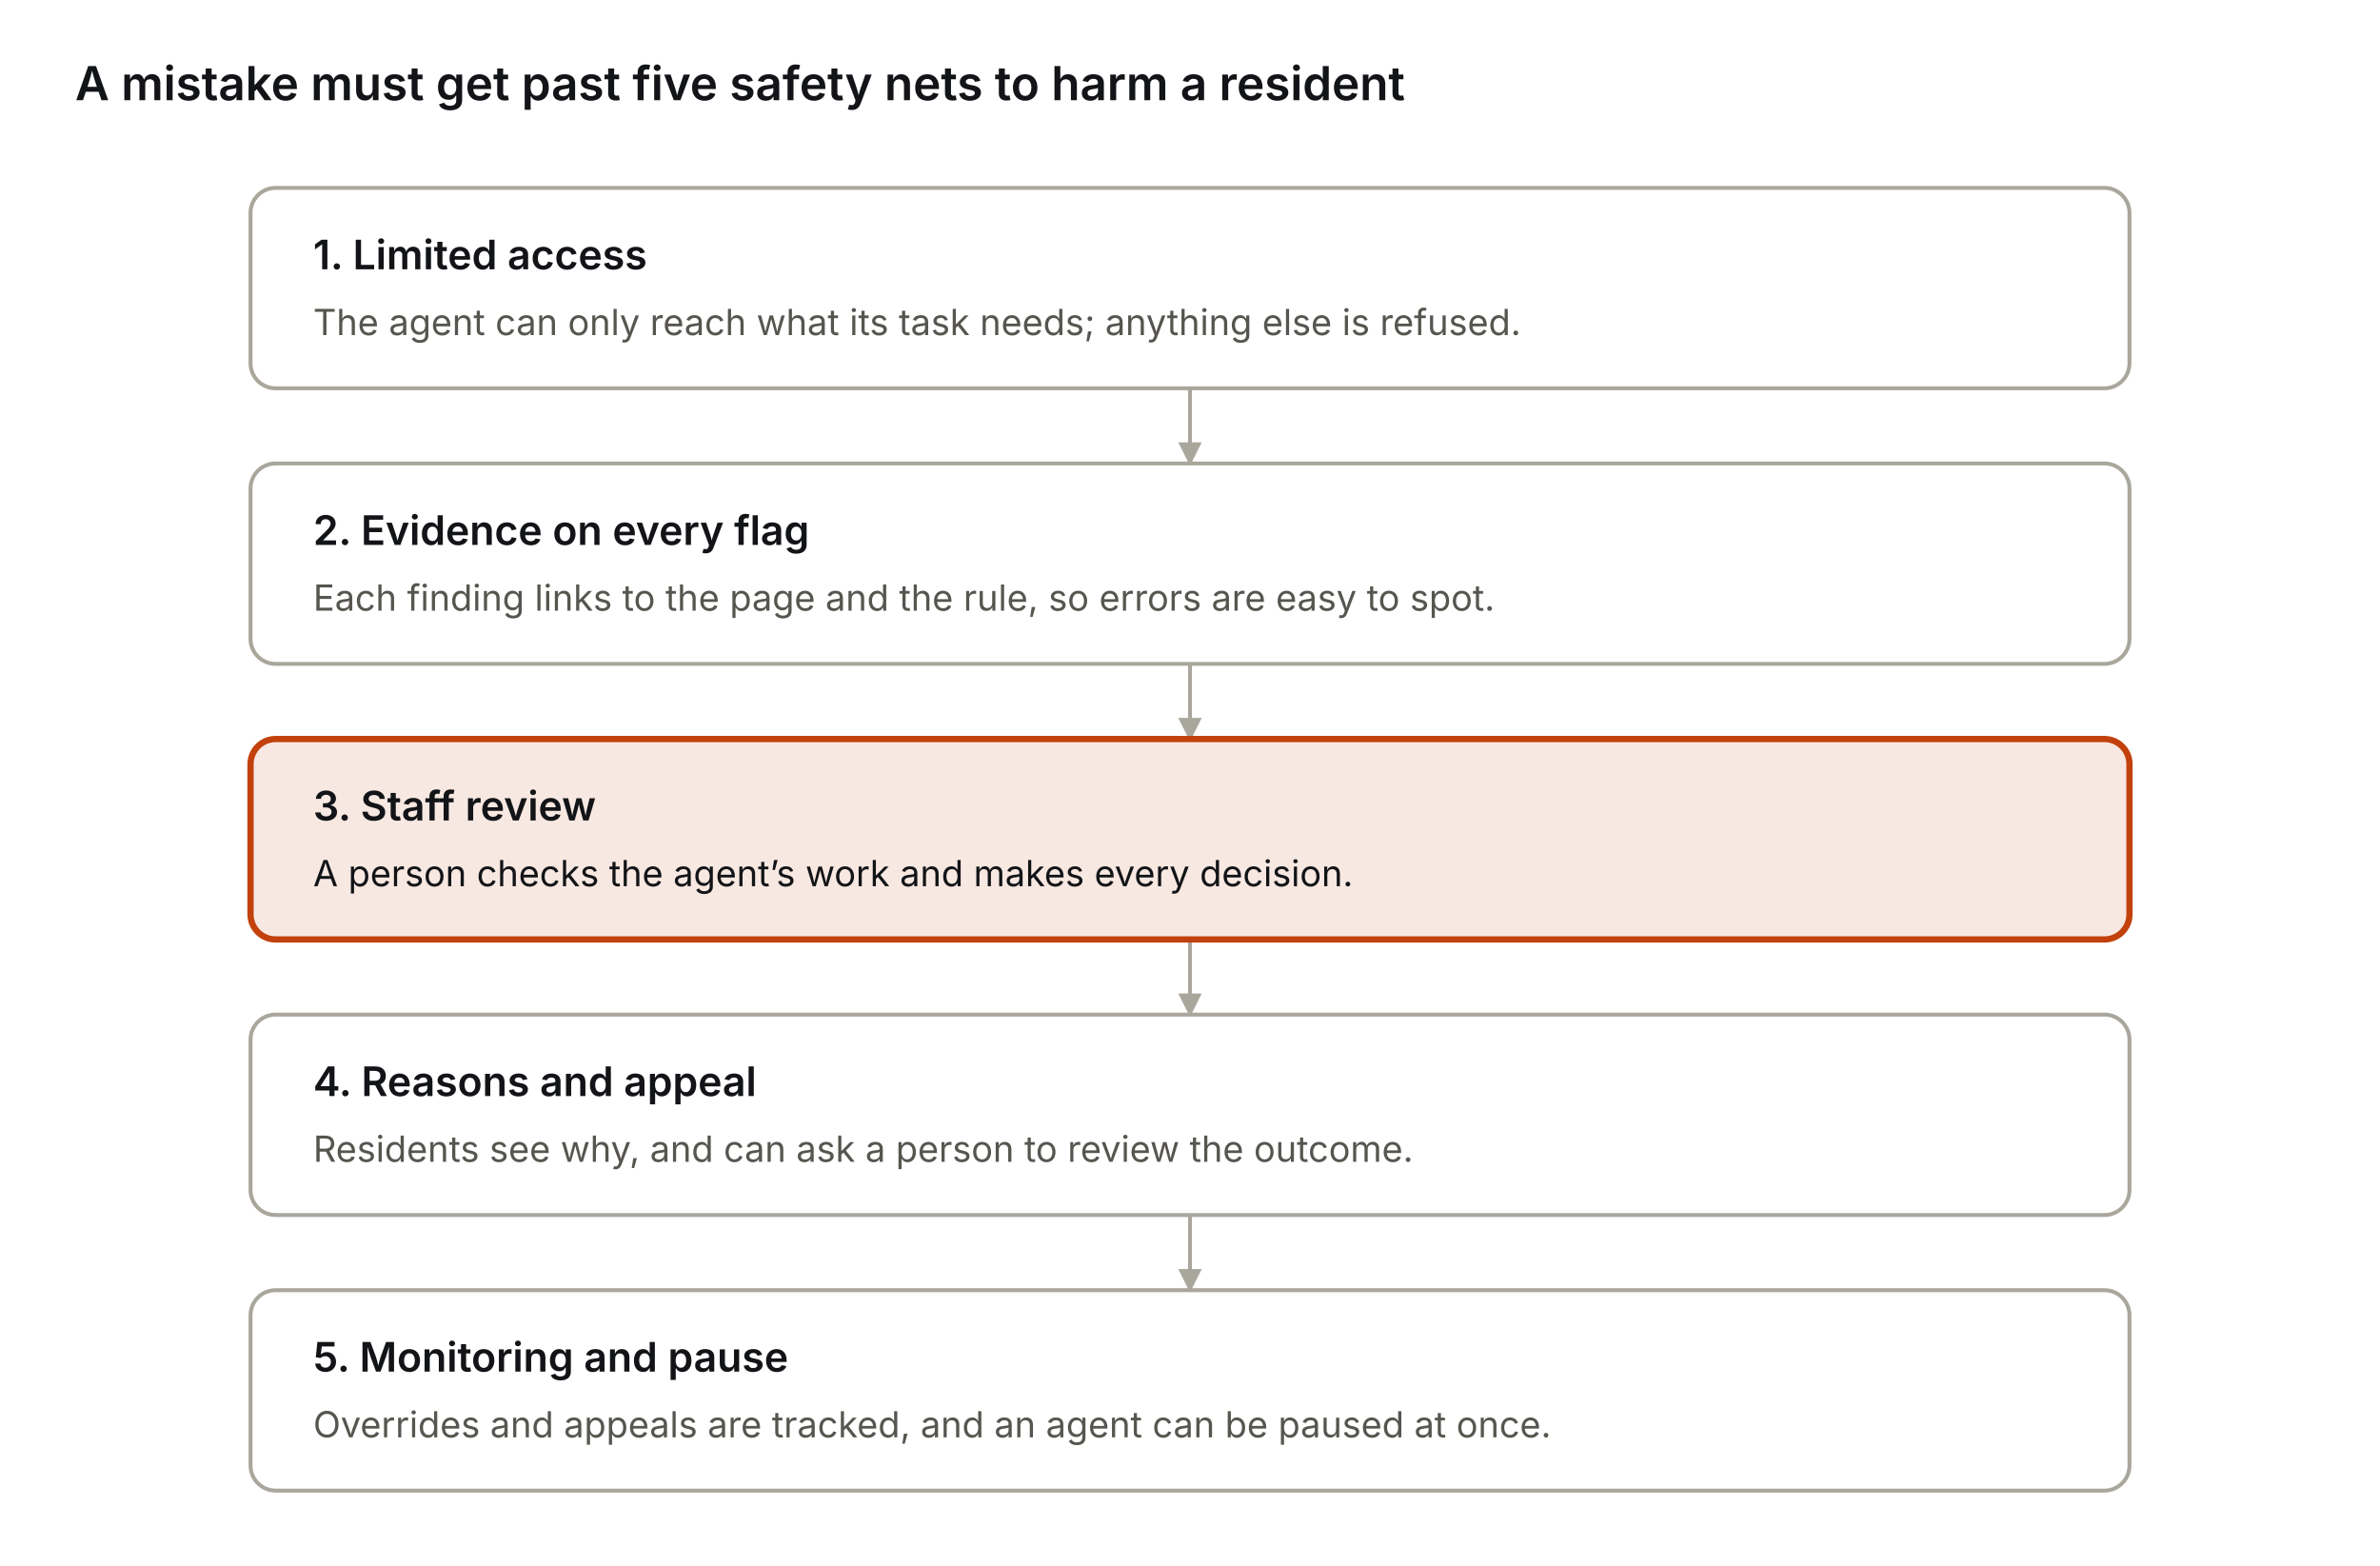
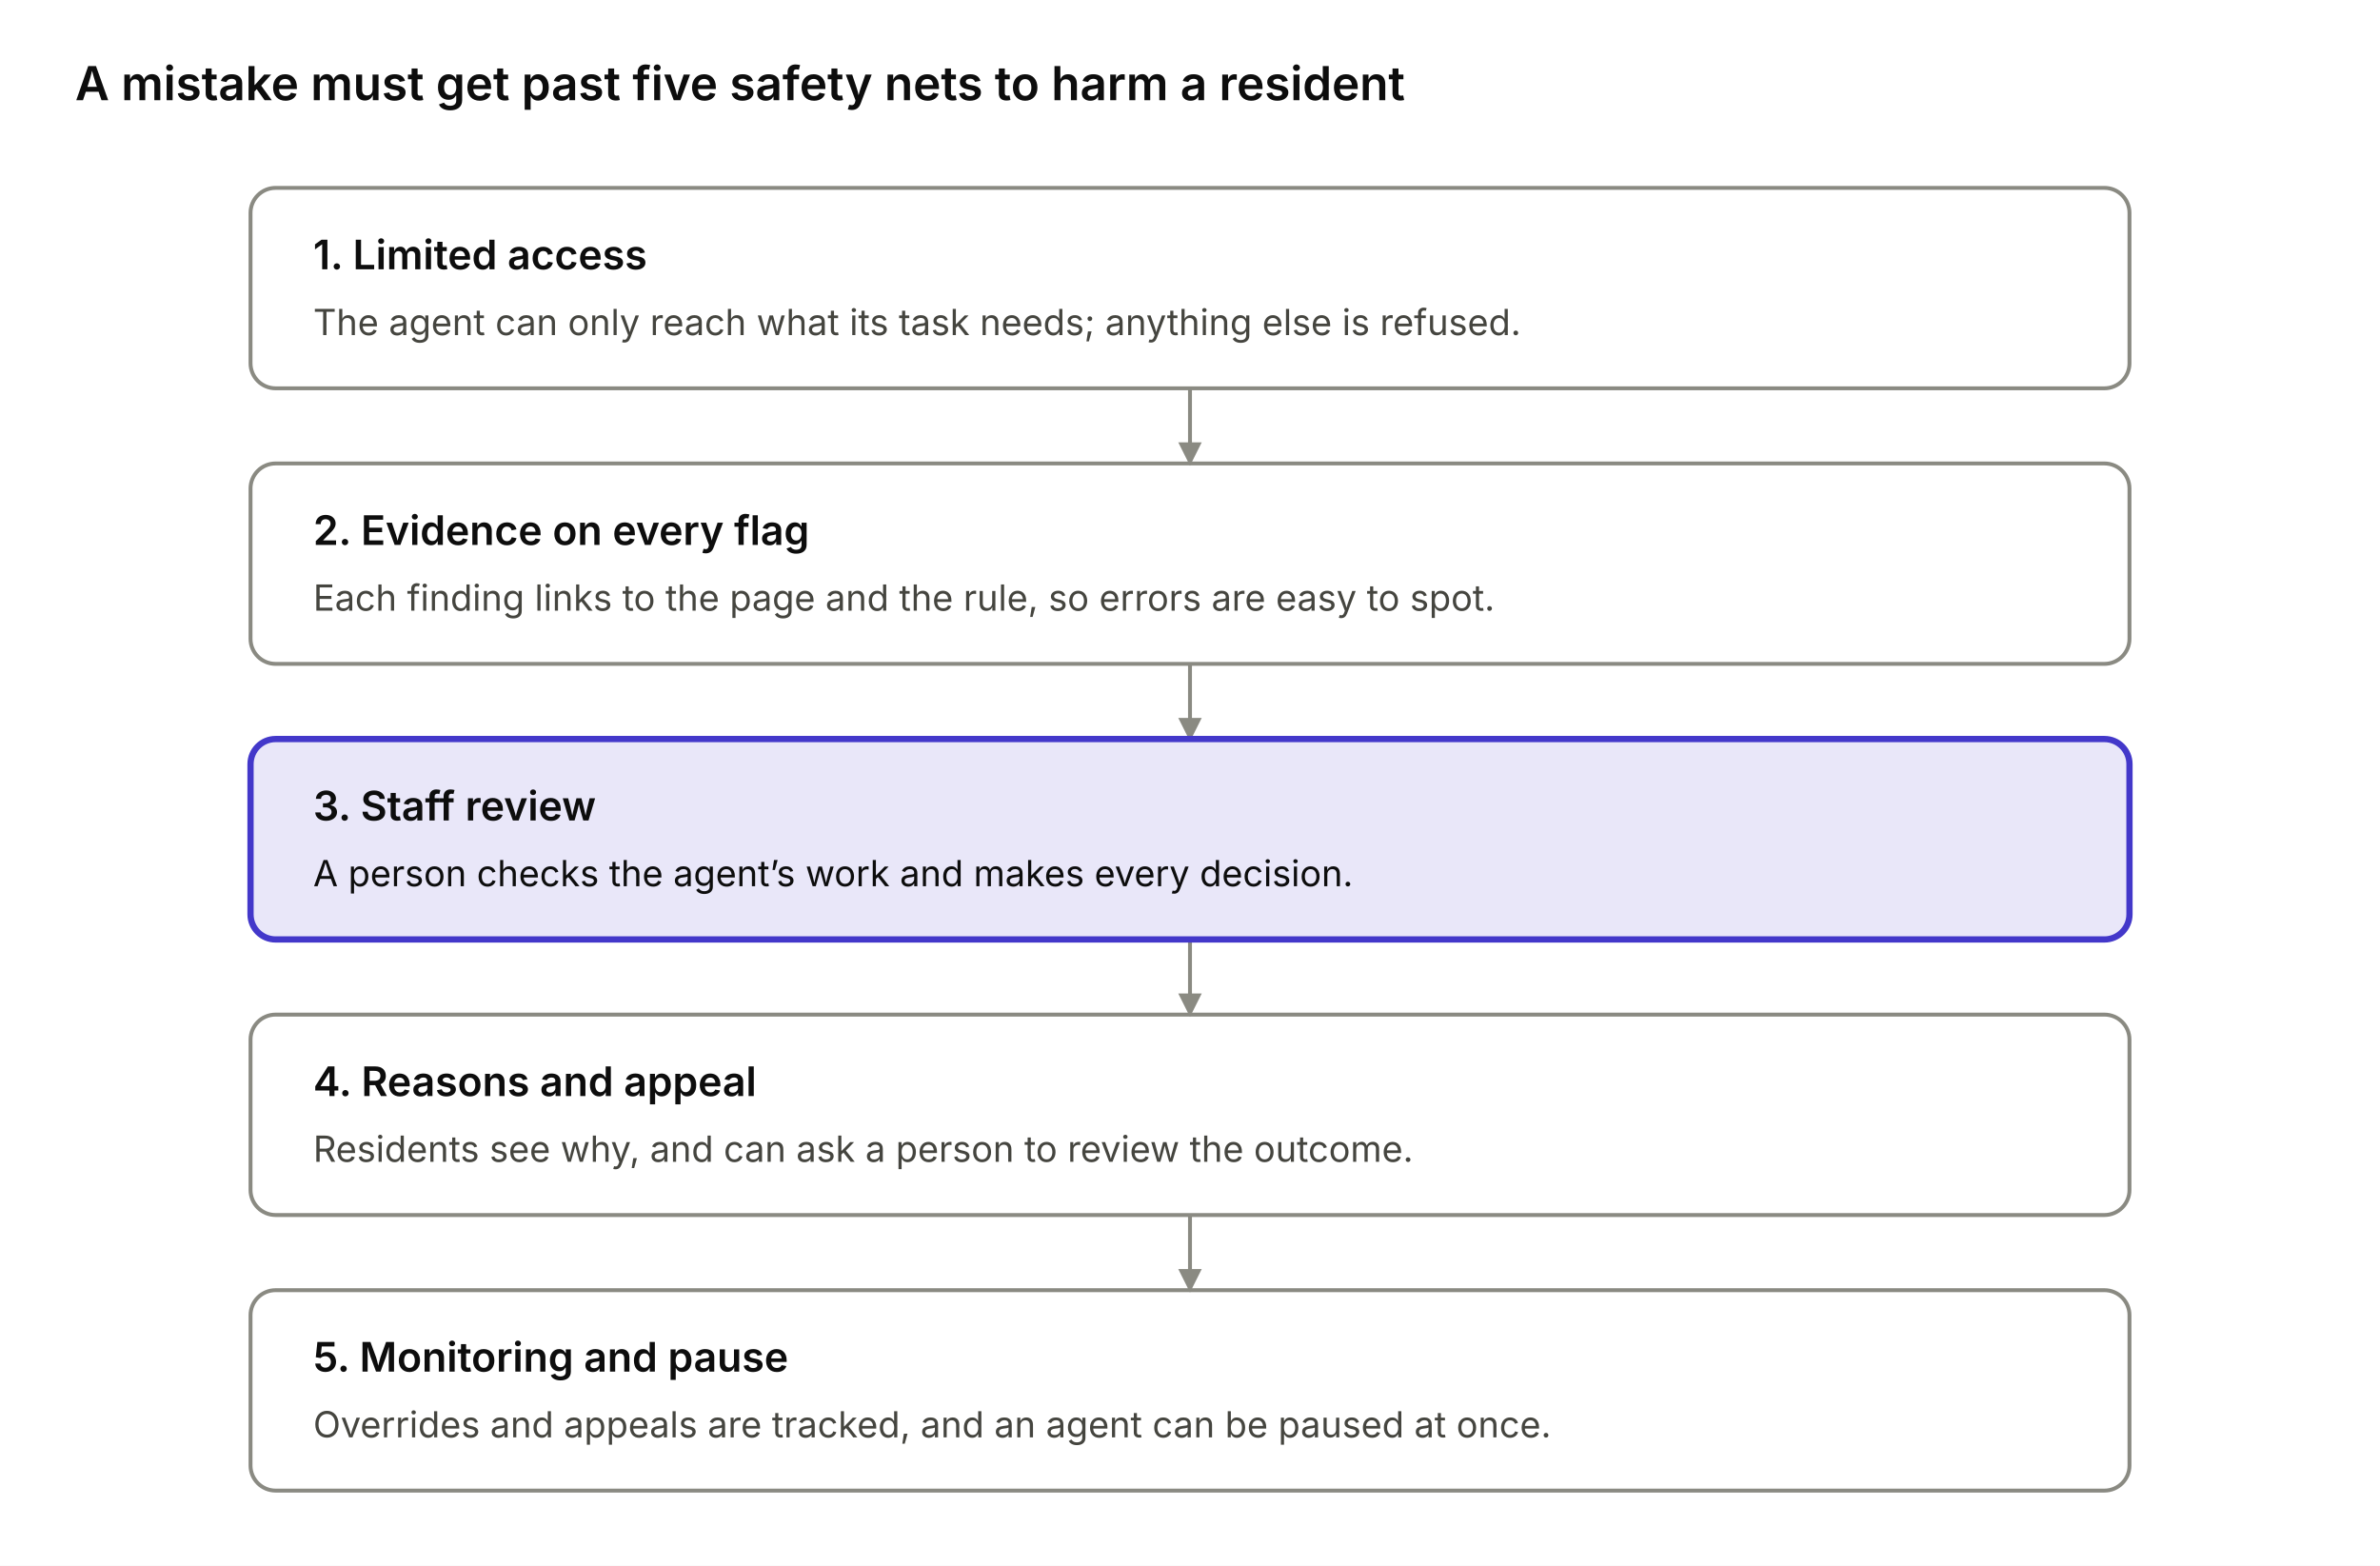
<svg xmlns="http://www.w3.org/2000/svg" font-family="Inter, Helvetica, Arial, sans-serif" viewBox="0 0 760 500" role="img" aria-label="A mistake must get past five safety nets to harm a resident" font-size="13">
  <rect width="100%" height="100%" fill="#FFFFFF" />
  <defs>
    <marker id="nets-arrow" viewBox="0 0 10 10" refX="9" refY="5" markerWidth="6" markerHeight="6" orient="auto-start-reverse">
-       <path d="M0 0L10 5L0 10z" fill="#A9A69C" />
+       <path d="M0 0L10 5L0 10z" fill="#8A8A82" />
    </marker>
  </defs>
-   <text x="24" y="32" font-size="15" font-weight="600" fill="#121417">A mistake must get past five safety nets to harm a resident</text>
-   <g fill="none" stroke="#A9A69C" stroke-width="1.25">
+   <text x="24" y="32" font-size="15" font-weight="600" fill="#0D0D0D">A mistake must get past five safety nets to harm a resident</text>
+   <g fill="none" stroke="#8A8A82" stroke-width="1.25">
    <path d="M380 124V148" marker-end="url(#nets-arrow)" />
    <path d="M380 212V236" marker-end="url(#nets-arrow)" />
    <path d="M380 300V324" marker-end="url(#nets-arrow)" />
    <path d="M380 388V412" marker-end="url(#nets-arrow)" />
  </g>
  <g>
-     <rect x="80" y="60" width="600" height="64" rx="8" fill="none" fill-opacity="1" stroke="#A9A69C" stroke-width="1.25" />
-     <text x="100" y="86" font-weight="600" fill="#121417">1. Limited access</text>
-     <text x="100" y="107" font-size="11.5" fill="#57554F">The agent can only reach what its task needs; anything else is refused.</text>
+     <rect x="80" y="60" width="600" height="64" rx="8" fill="none" fill-opacity="1" stroke="#8A8A82" stroke-width="1.25" />
+     <text x="100" y="86" font-weight="600" fill="#0D0D0D">1. Limited access</text>
+     <text x="100" y="107" font-size="11.5" fill="#45453F">The agent can only reach what its task needs; anything else is refused.</text>
  </g>
  <g>
-     <rect x="80" y="148" width="600" height="64" rx="8" fill="none" fill-opacity="1" stroke="#A9A69C" stroke-width="1.25" />
-     <text x="100" y="174" font-weight="600" fill="#121417">2. Evidence on every flag</text>
-     <text x="100" y="195" font-size="11.5" fill="#57554F">Each finding links to the page and the rule, so errors are easy to spot.</text>
+     <rect x="80" y="148" width="600" height="64" rx="8" fill="none" fill-opacity="1" stroke="#8A8A82" stroke-width="1.25" />
+     <text x="100" y="174" font-weight="600" fill="#0D0D0D">2. Evidence on every flag</text>
+     <text x="100" y="195" font-size="11.5" fill="#45453F">Each finding links to the page and the rule, so errors are easy to spot.</text>
  </g>
  <g>
-     <rect x="80" y="236" width="600" height="64" rx="8" fill="#C2410C" fill-opacity="0.12" stroke="#C2410C" stroke-width="2" />
-     <text x="100" y="262" font-weight="600" fill="#121417">3. Staff review</text>
-     <text x="100" y="283" font-size="11.5" fill="#121417">A person checks the agent’s work and makes every decision.</text>
+     <rect x="80" y="236" width="600" height="64" rx="8" fill="#4338CA" fill-opacity="0.12" stroke="#4338CA" stroke-width="2" />
+     <text x="100" y="262" font-weight="600" fill="#0D0D0D">3. Staff review</text>
+     <text x="100" y="283" font-size="11.5" fill="#0D0D0D">A person checks the agent’s work and makes every decision.</text>
  </g>
  <g>
-     <rect x="80" y="324" width="600" height="64" rx="8" fill="none" fill-opacity="1" stroke="#A9A69C" stroke-width="1.25" />
-     <text x="100" y="350" font-weight="600" fill="#121417">4. Reasons and appeal</text>
-     <text x="100" y="371" font-size="11.5" fill="#57554F">Residents see why, and can ask a person to review the outcome.</text>
+     <rect x="80" y="324" width="600" height="64" rx="8" fill="none" fill-opacity="1" stroke="#8A8A82" stroke-width="1.25" />
+     <text x="100" y="350" font-weight="600" fill="#0D0D0D">4. Reasons and appeal</text>
+     <text x="100" y="371" font-size="11.5" fill="#45453F">Residents see why, and can ask a person to review the outcome.</text>
  </g>
  <g>
-     <rect x="80" y="412" width="600" height="64" rx="8" fill="none" fill-opacity="1" stroke="#A9A69C" stroke-width="1.25" />
-     <text x="100" y="438" font-weight="600" fill="#121417">5. Monitoring and pause</text>
-     <text x="100" y="459" font-size="11.5" fill="#57554F">Overrides and appeals are tracked, and an agent can be paused at once.</text>
+     <rect x="80" y="412" width="600" height="64" rx="8" fill="none" fill-opacity="1" stroke="#8A8A82" stroke-width="1.25" />
+     <text x="100" y="438" font-weight="600" fill="#0D0D0D">5. Monitoring and pause</text>
+     <text x="100" y="459" font-size="11.5" fill="#45453F">Overrides and appeals are tracked, and an agent can be paused at once.</text>
  </g>
</svg>
